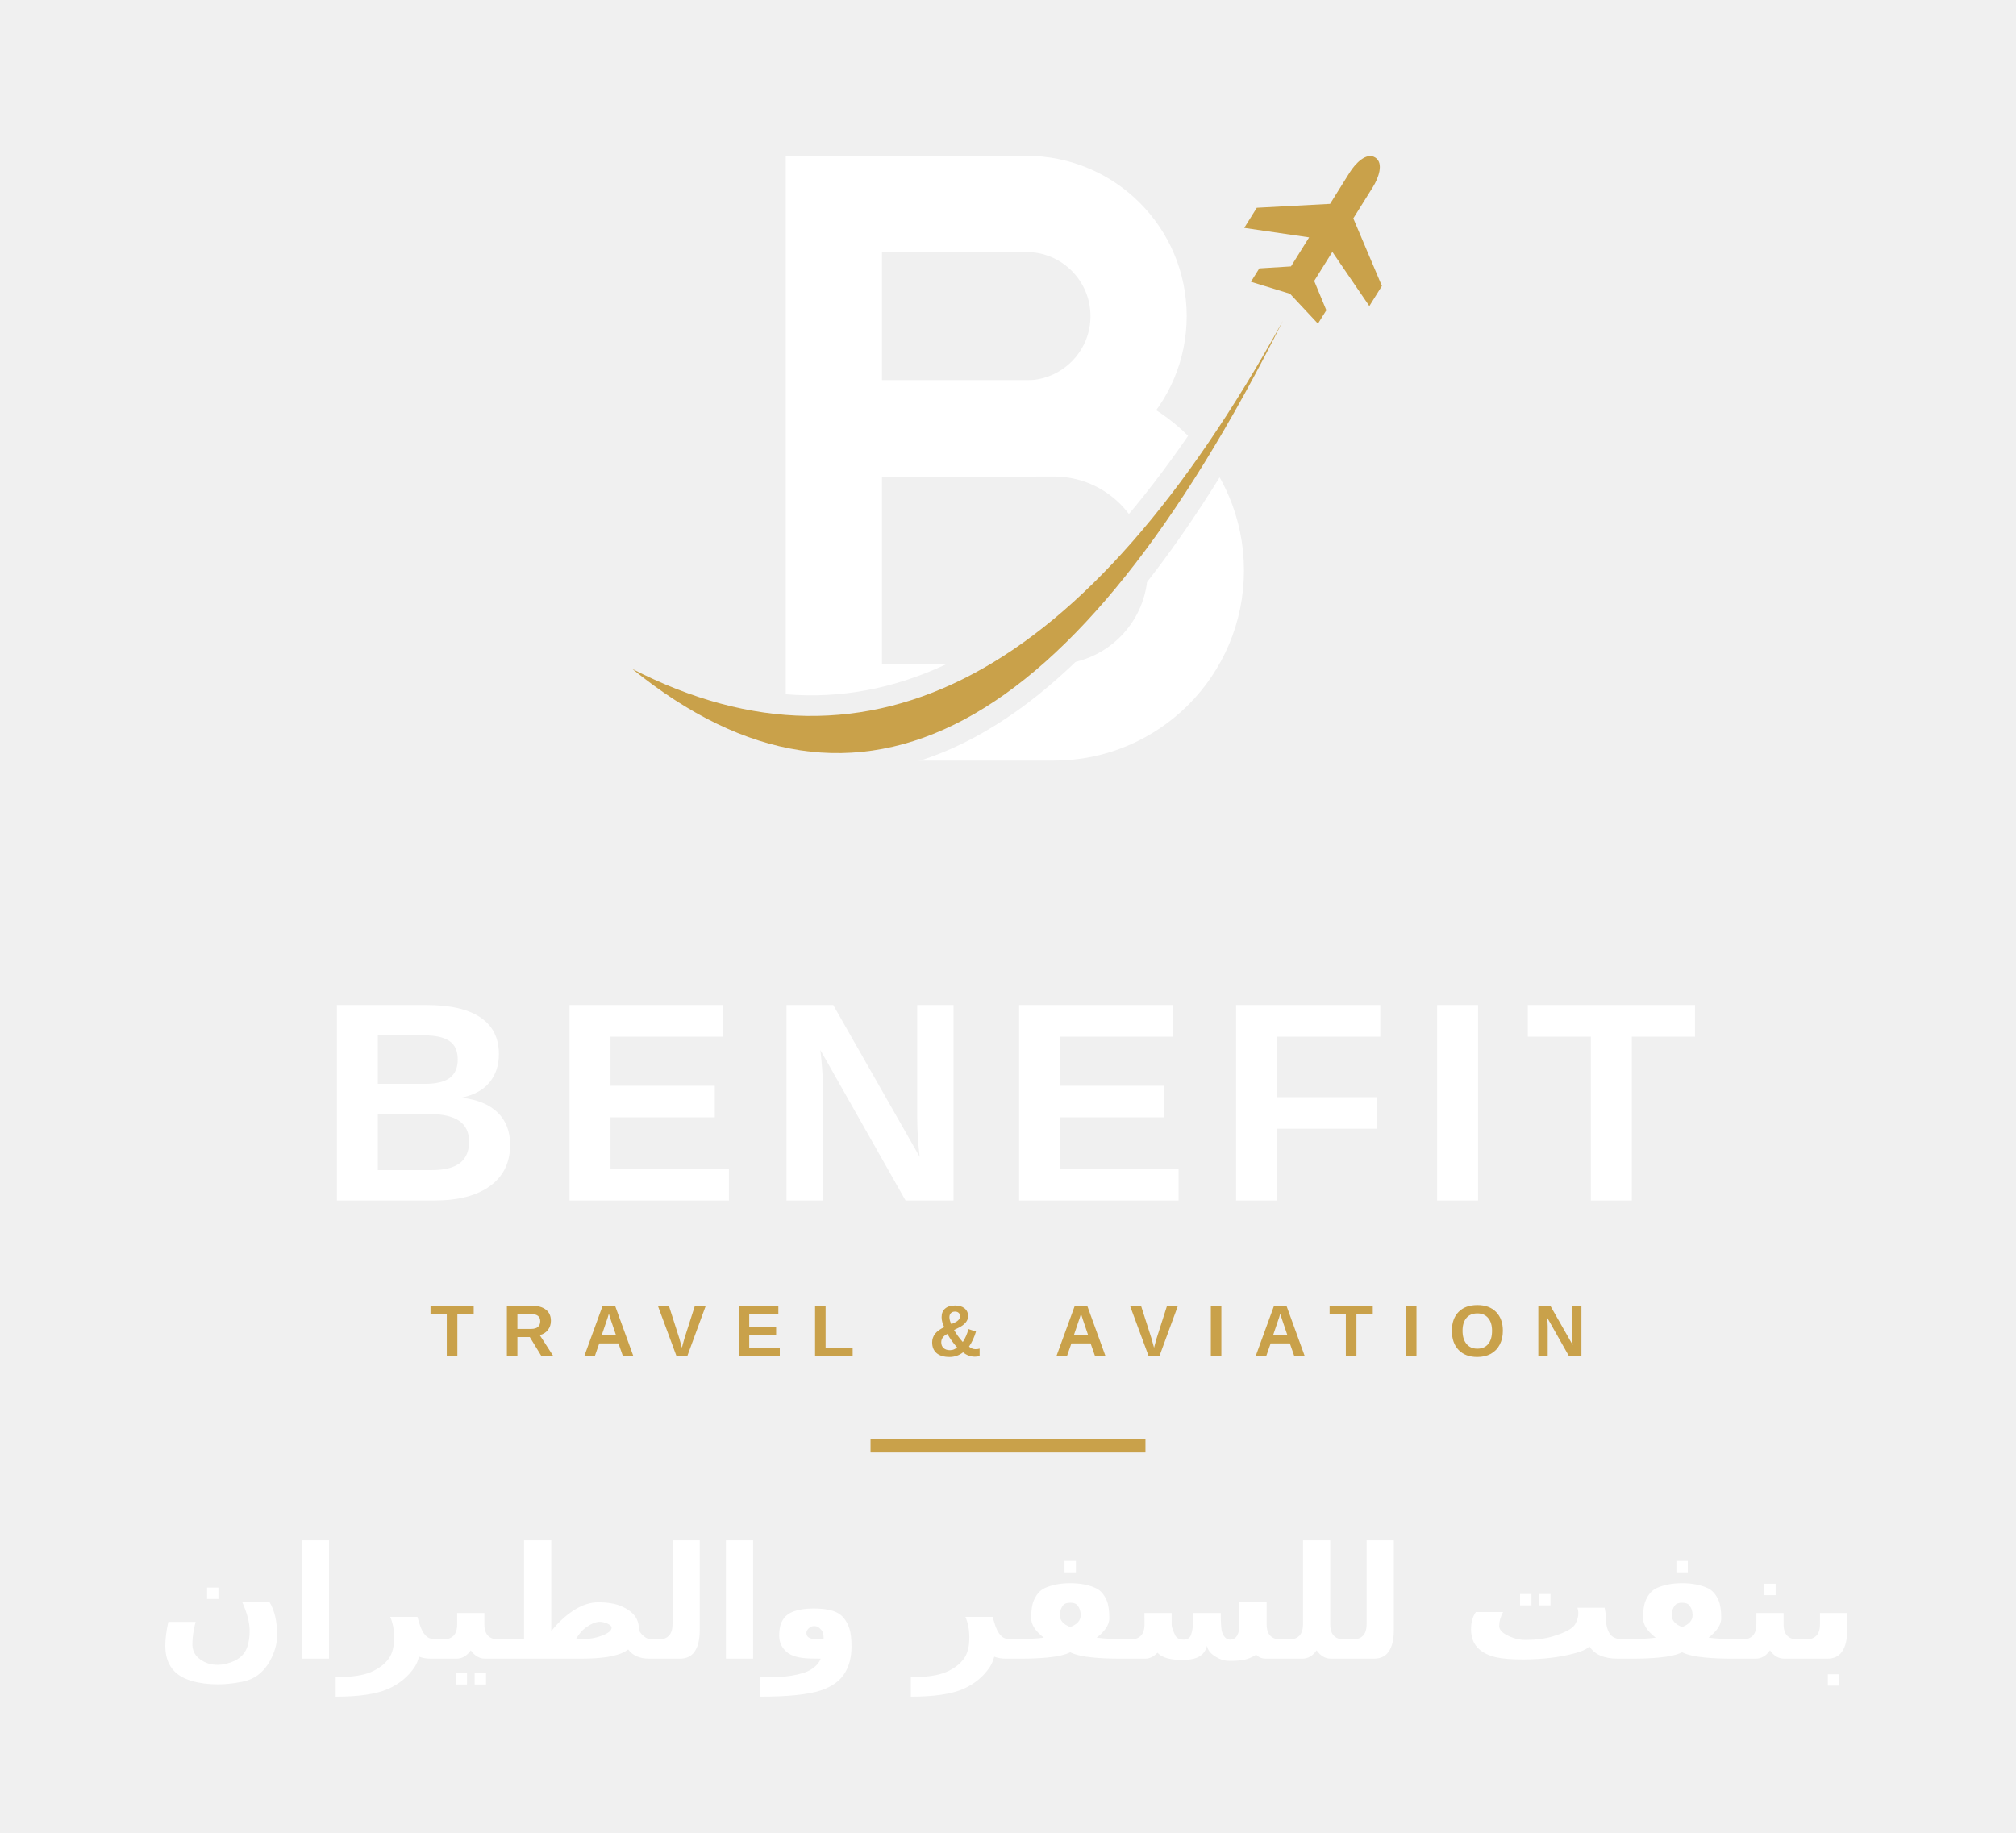
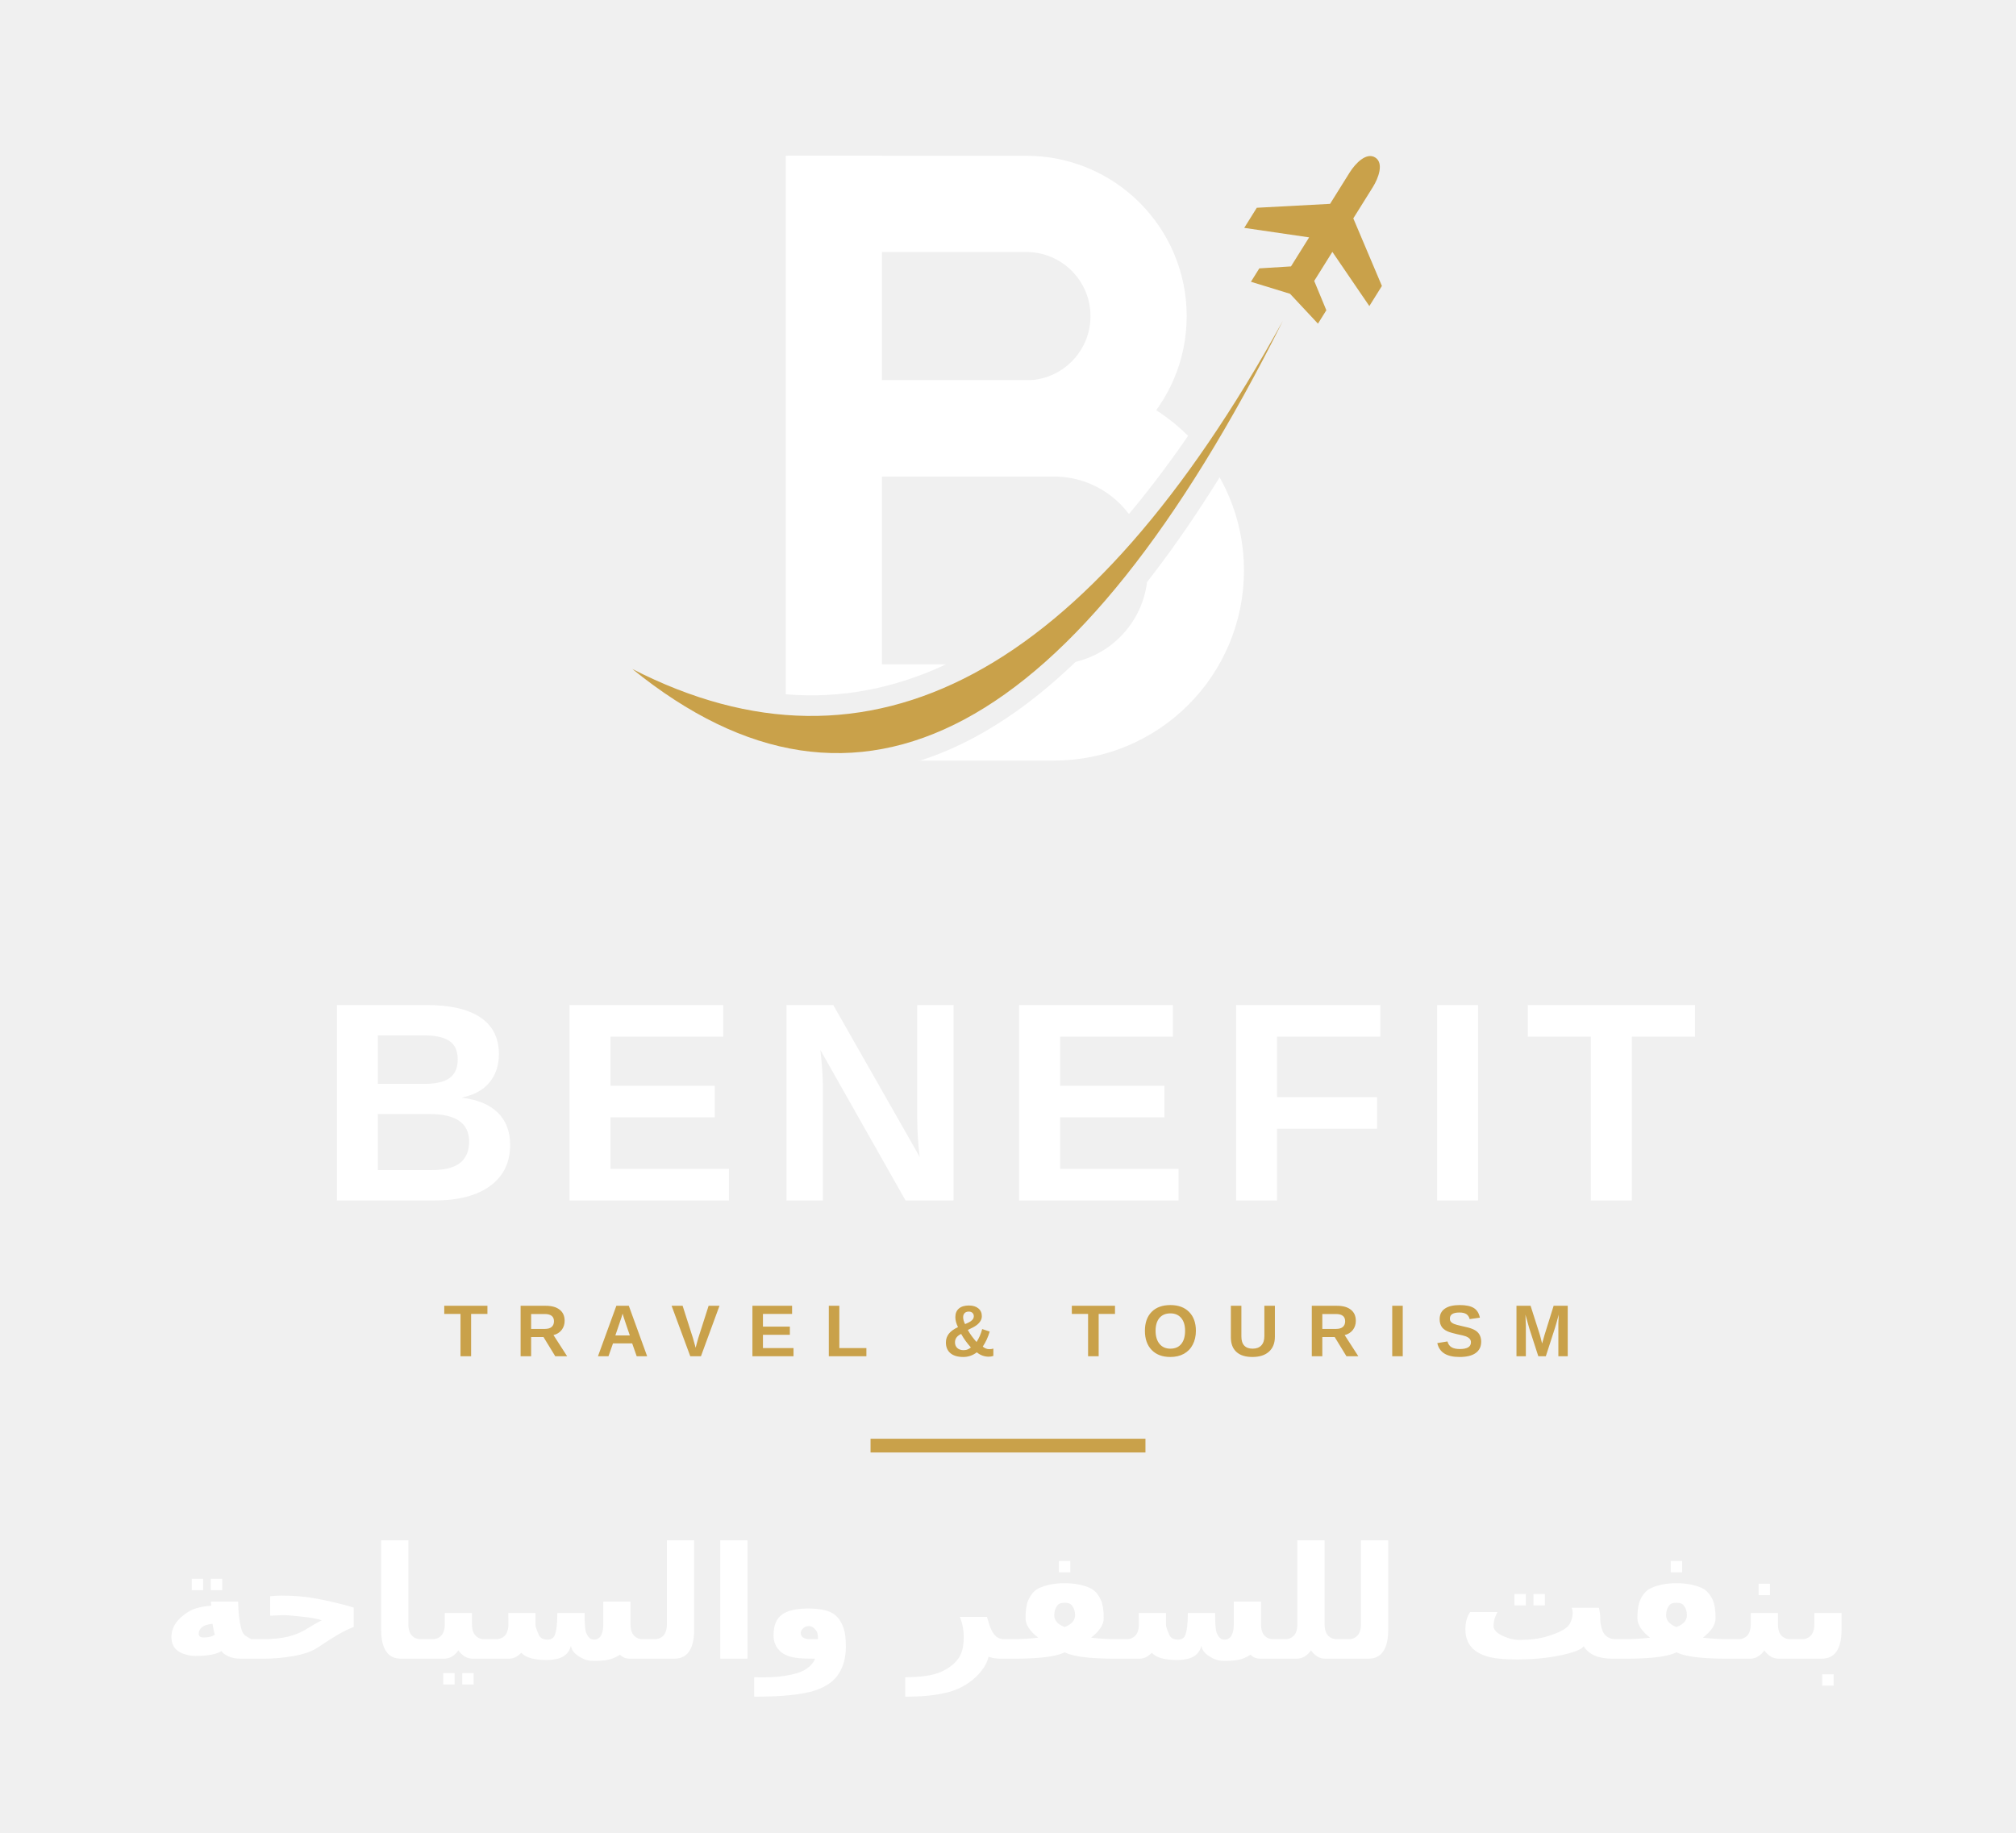
<svg xmlns="http://www.w3.org/2000/svg" viewBox="0 0 440 400" width="1320" height="1200">
  <g transform="translate(120,0)">
    <defs>
      <mask id="ms" maskUnits="userSpaceOnUse" x="0" y="0" width="200" height="200">
        <rect width="200" height="200" fill="#fff" />
        <path d="M18,146 Q92,206 160,70 Q96,186 18,146 Z" fill="#000" stroke="#000" stroke-width="9" stroke-linejoin="round" />
      </mask>
    </defs>
    <g mask="url(#ms)" fill="none" stroke="#FFFFFF" stroke-width="21" stroke-linejoin="miter">
      <path d="M62,34 V166" />
      <path d="M52,44.5 H104 A24.5,24.5 0 0 1 104,93.5 H62" />
      <path d="M62,93.5 H110 A31,31 0 0 1 110,155.5 H52" />
    </g>
    <path d="M18,146 Q92,206 160,70 Q96,186 18,146 Z" fill="#C9A14A" />
    <path d="M15,0 C15,-2 12,-2.6 10,-2.6 L3,-2.6 L-5,-14 L-9.5,-14 L-4.5,-2.6 L-11,-2.6 L-14.5,-7.5 L-17.5,-7.5 L-15.5,0 L-17.5,7.5 L-14.5,7.5 L-11,2.6 L-4.5,2.6 L-9.5,14 L-5,14 L3,2.6 L10,2.6 C12,2.6 15,2 15,0 Z" fill="#C9A14A" transform="translate(171,49) rotate(-58) scale(1.15)" />
  </g>
  <text x="220" y="262" text-anchor="middle" font-family="Rubik, Arial, sans-serif" font-weight="800" font-size="62" letter-spacing="6" fill="#FFFFFF">BENEFIT</text>
-   <text x="220" y="296" text-anchor="middle" font-family="Rubik, Arial, sans-serif" font-weight="600" font-size="16" letter-spacing="6" fill="#C9A14A">TRAVEL &amp; AVIATION</text>
+   <text x="220" y="296" text-anchor="middle" font-family="Rubik, Arial, sans-serif" font-weight="600" font-size="16" letter-spacing="6" fill="#C9A14A">TRAVEL &amp; TOURISM</text>
  <rect x="190" y="314" width="60" height="3" fill="#C9A14A" />
-   <text x="220" y="362" text-anchor="middle" font-family="Rubik, Arial, sans-serif" font-weight="700" font-size="34" fill="#FFFFFF">بنفت للسفر والطيران</text>
+   <text x="220" y="362" text-anchor="middle" font-family="Rubik, Arial, sans-serif" font-weight="700" font-size="34" fill="#FFFFFF">بنفت للسفر والسياحة</text>
</svg>
